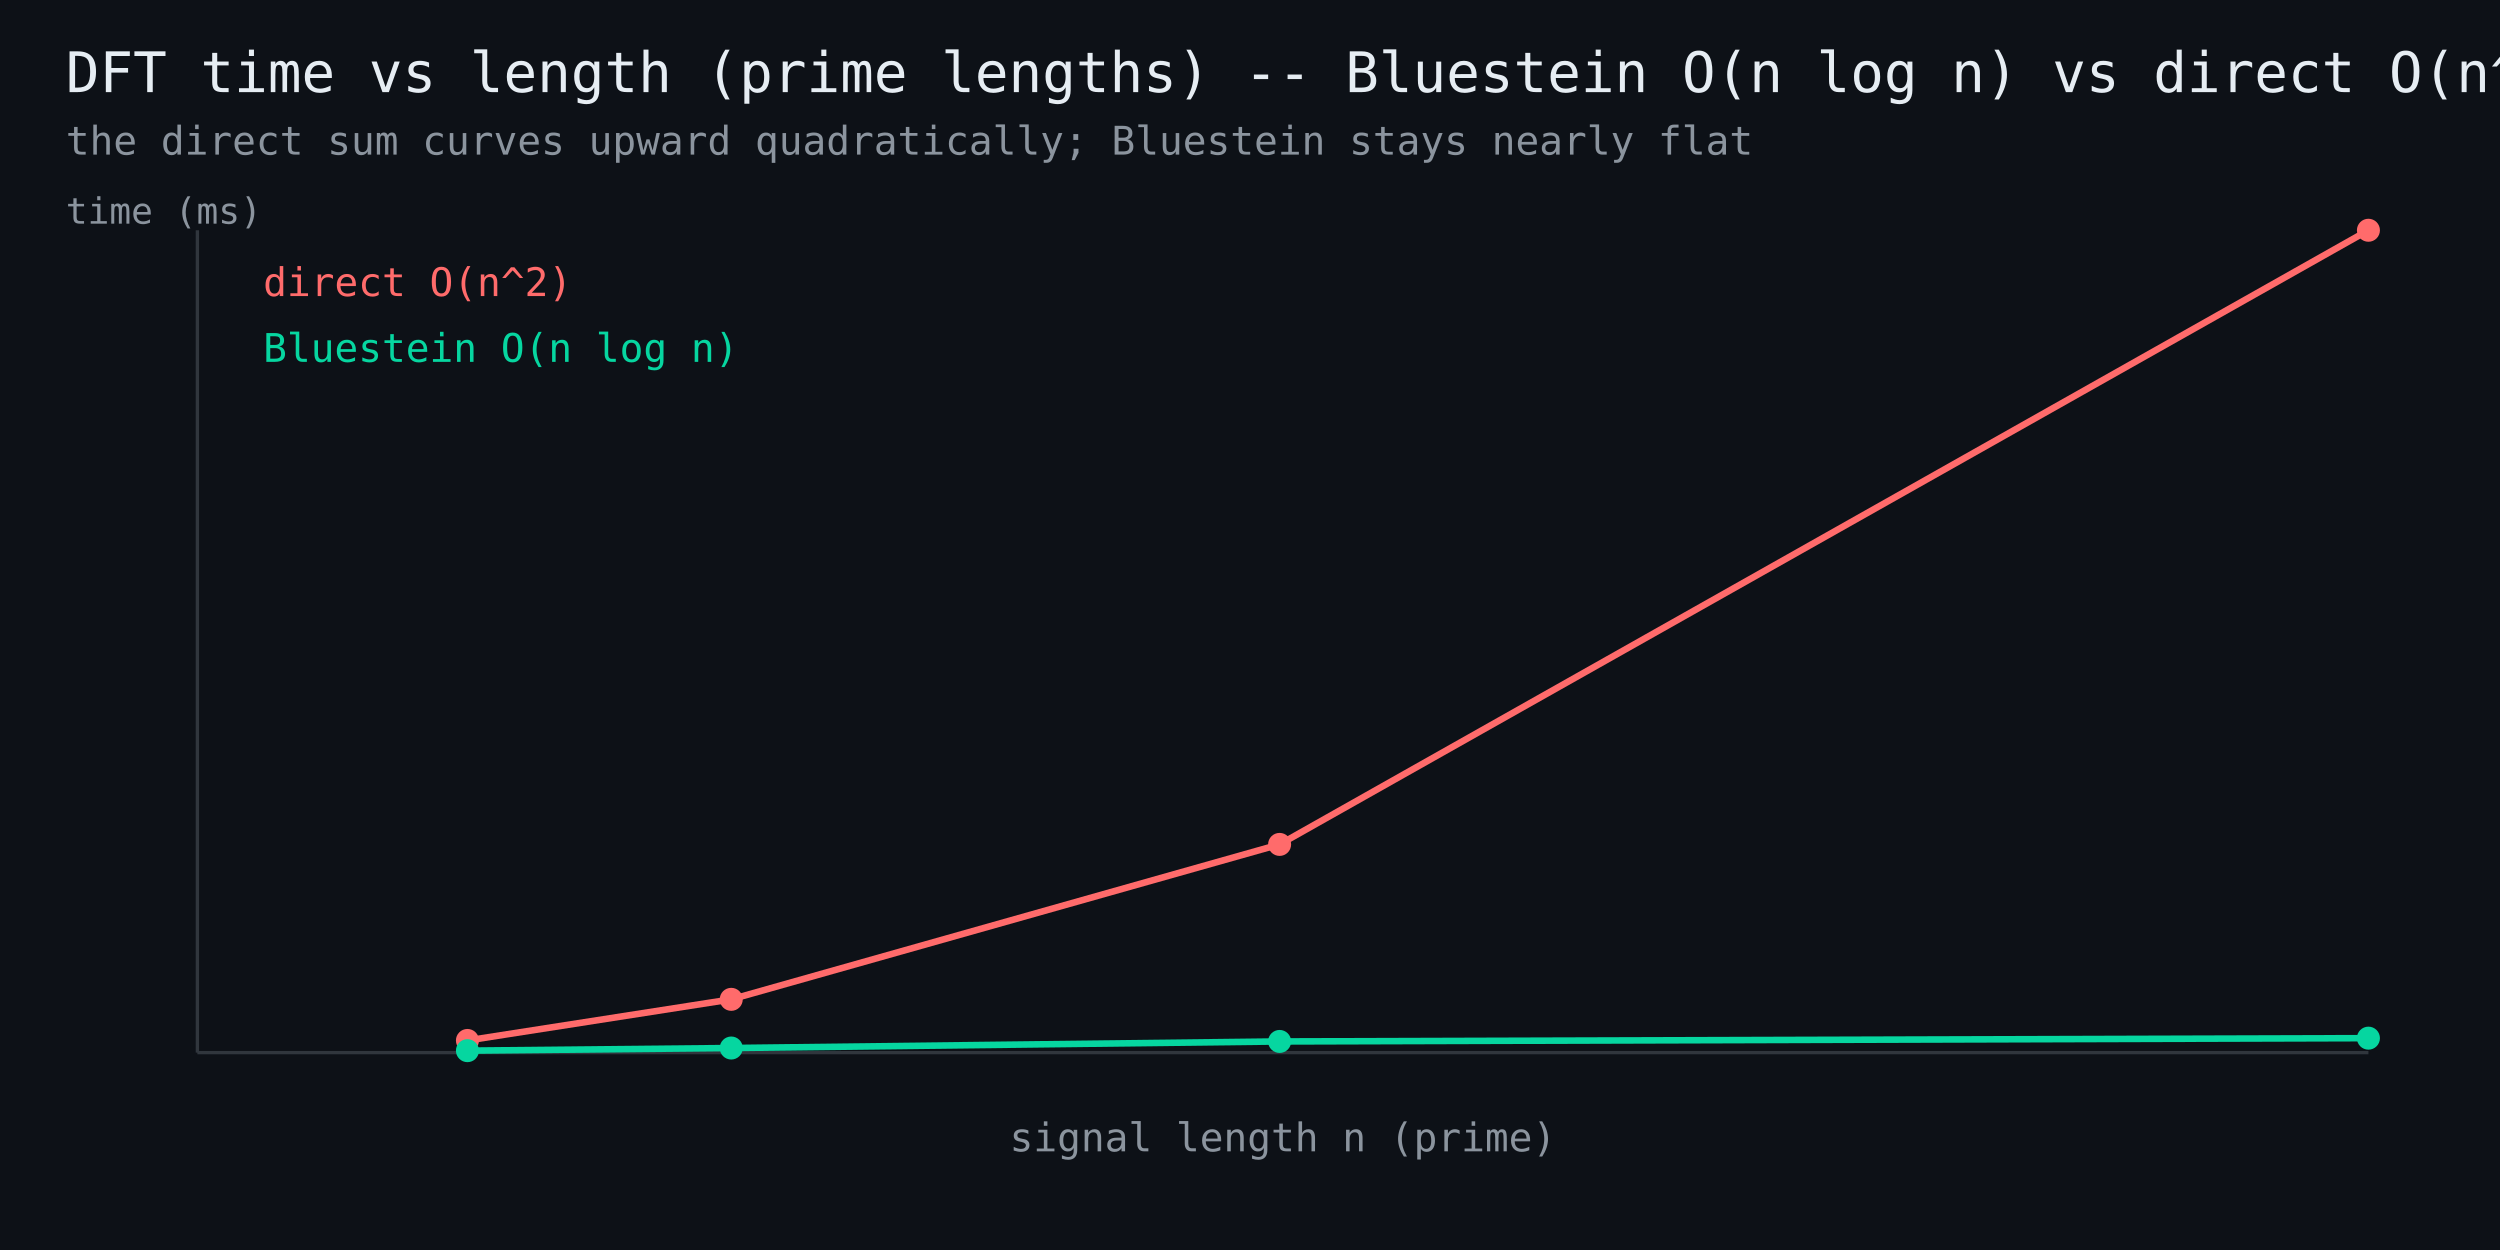
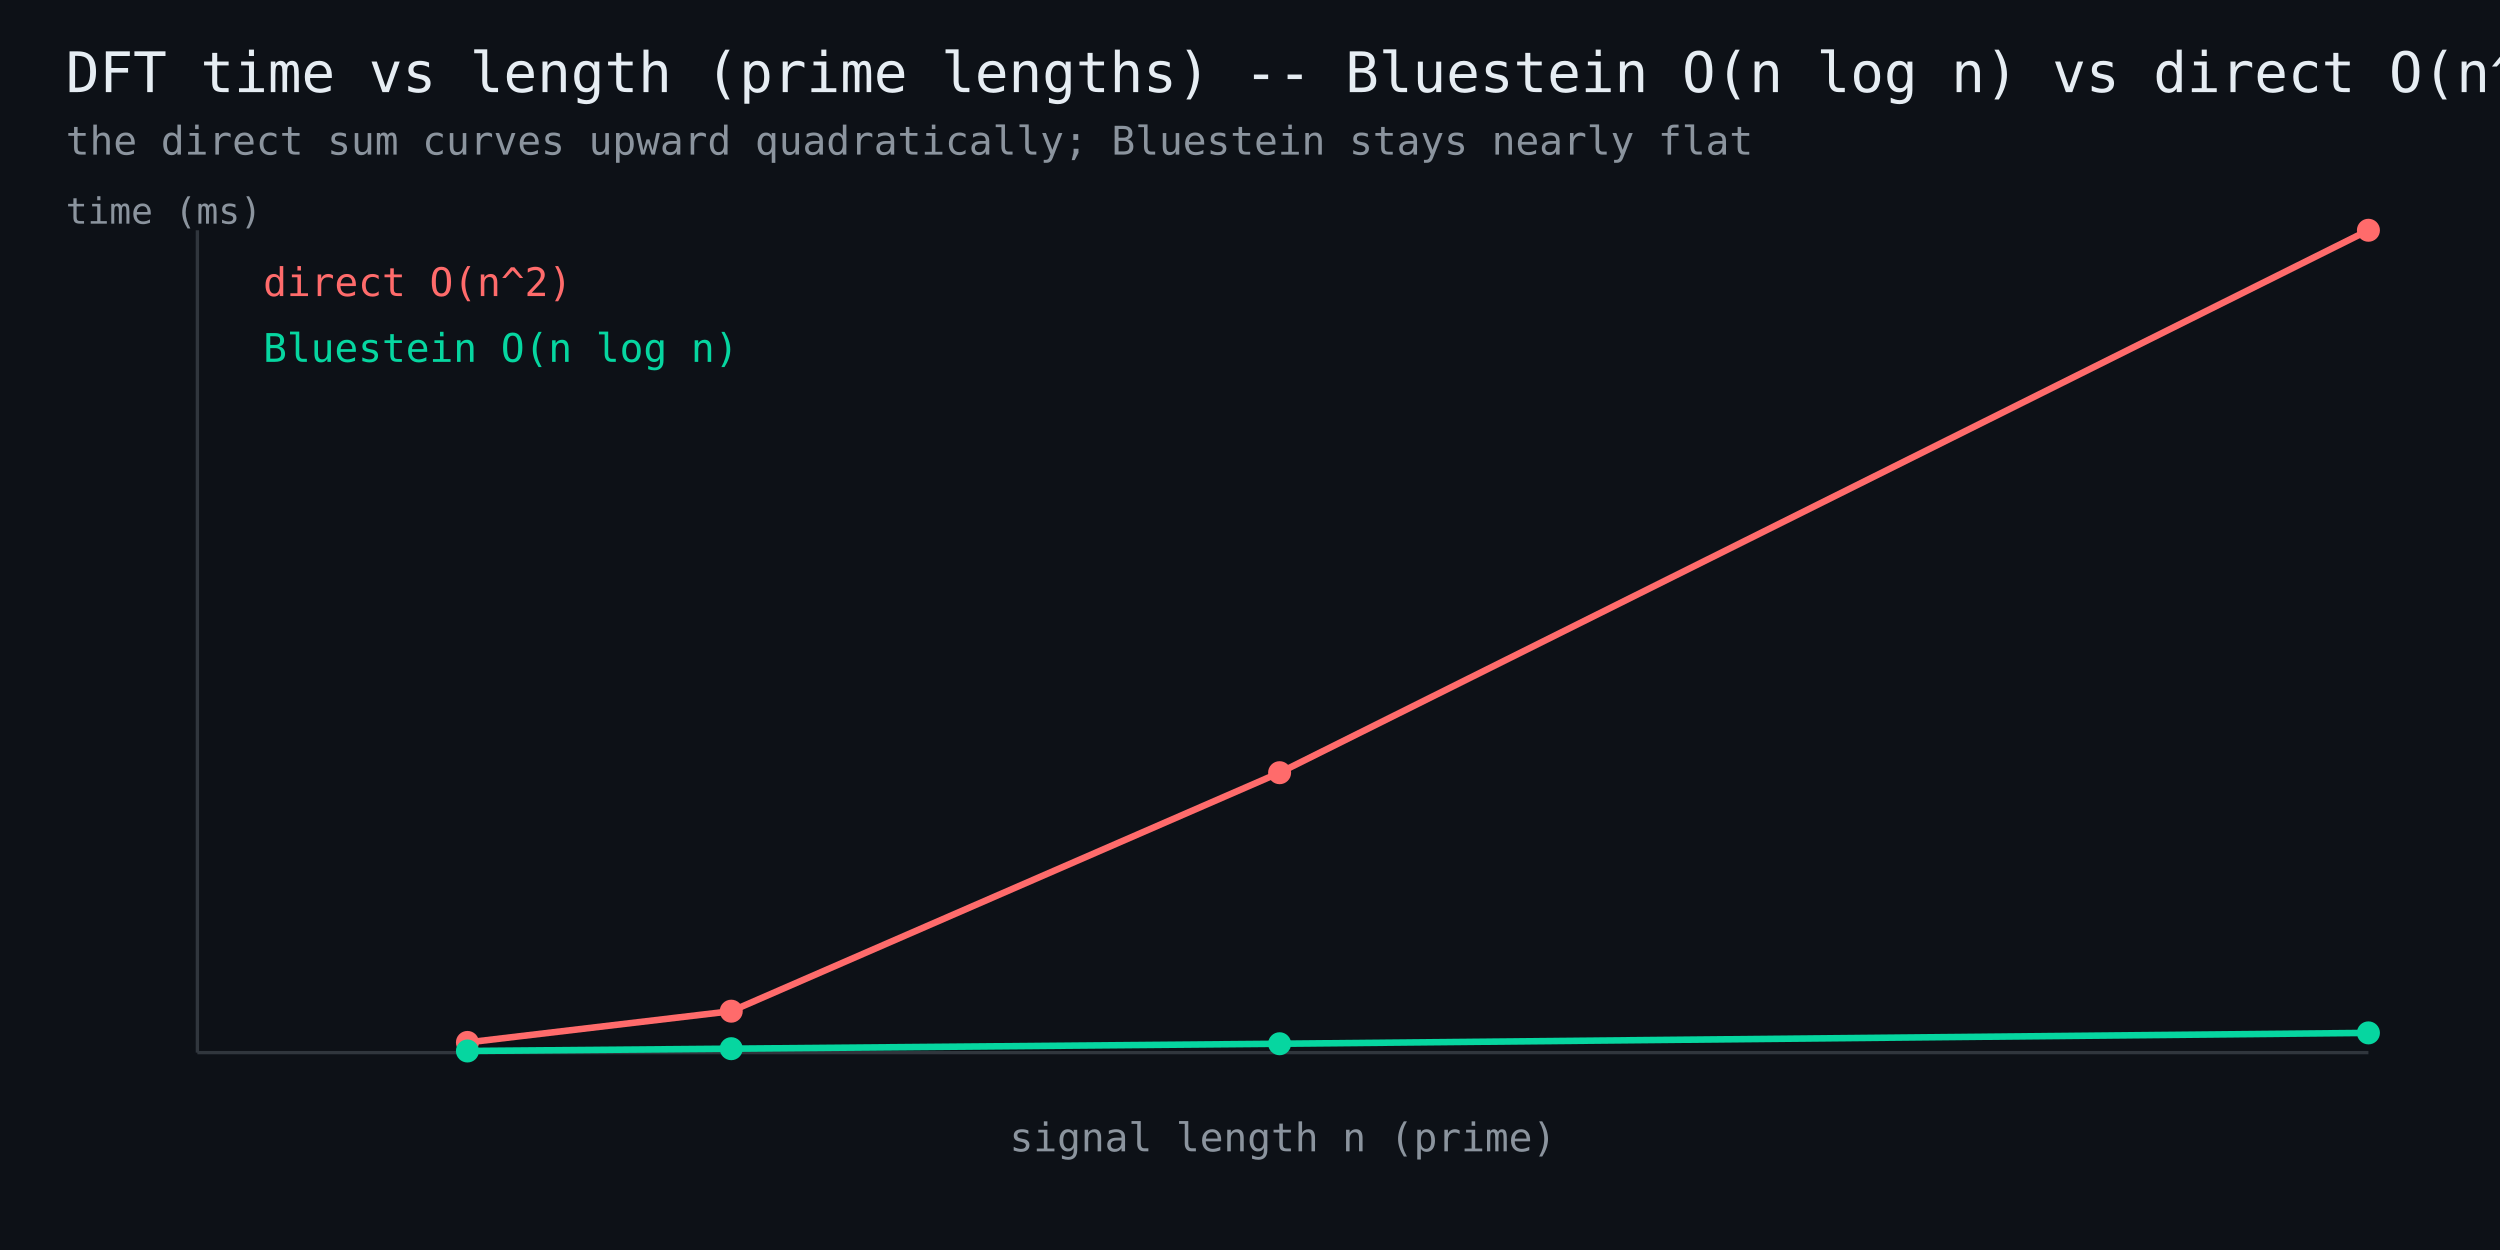
<svg xmlns="http://www.w3.org/2000/svg" width="760" height="380" viewBox="0 0 760 380" font-family="monospace">
  <rect width="760" height="380" fill="#0d1117" />
  <text x="20" y="28" fill="#e6edf3" font-size="17">DFT time vs length (prime lengths) -- Bluestein O(n log n) vs direct O(n^2)</text>
  <text x="20" y="47" fill="#8b949e" font-size="12">the direct sum curves upward quadratically; Bluestein stays nearly flat</text>
  <line x1="60" y1="320" x2="720" y2="320" stroke="#30363d" stroke-width="1" />
  <line x1="60" y1="320" x2="60" y2="70" stroke="#30363d" stroke-width="1" />
-   <polyline points="142.1,316.3 222.3,303.8 389.0,256.7 720.0,70.0" fill="none" stroke="#ff6b6b" stroke-width="2" />
-   <circle cx="142.1" cy="316.3" r="3.5" fill="#ff6b6b" />
-   <circle cx="222.3" cy="303.8" r="3.5" fill="#ff6b6b" />
-   <circle cx="389.0" cy="256.7" r="3.5" fill="#ff6b6b" />
+   <polyline points="142.1,316.9 222.3,307.4 389.0,234.9 720.0,70.0" fill="none" stroke="#ff6b6b" stroke-width="2" />
+   <circle cx="142.1" cy="316.9" r="3.5" fill="#ff6b6b" />
+   <circle cx="222.3" cy="307.4" r="3.5" fill="#ff6b6b" />
+   <circle cx="389.0" cy="234.9" r="3.5" fill="#ff6b6b" />
  <circle cx="720.0" cy="70.0" r="3.5" fill="#ff6b6b" />
  <text x="80" y="90" fill="#ff6b6b" font-size="12">direct O(n^2)</text>
-   <polyline points="142.1,319.4 222.3,318.6 389.0,316.6 720.0,315.6" fill="none" stroke="#06d6a0" stroke-width="2" />
-   <circle cx="142.1" cy="319.4" r="3.5" fill="#06d6a0" />
-   <circle cx="222.3" cy="318.6" r="3.5" fill="#06d6a0" />
-   <circle cx="389.0" cy="316.6" r="3.5" fill="#06d6a0" />
-   <circle cx="720.0" cy="315.6" r="3.5" fill="#06d6a0" />
+   <polyline points="142.1,319.5 222.3,318.8 389.0,317.3 720.0,314.0" fill="none" stroke="#06d6a0" stroke-width="2" />
+   <circle cx="142.1" cy="319.5" r="3.5" fill="#06d6a0" />
+   <circle cx="222.3" cy="318.8" r="3.5" fill="#06d6a0" />
+   <circle cx="389.0" cy="317.3" r="3.5" fill="#06d6a0" />
+   <circle cx="720.0" cy="314.0" r="3.5" fill="#06d6a0" />
  <text x="80" y="110" fill="#06d6a0" font-size="12">Bluestein O(n log n)</text>
  <text x="390" y="350" fill="#8b949e" font-size="12" text-anchor="middle">signal length n (prime)</text>
  <text x="20" y="68" fill="#8b949e" font-size="11">time (ms)</text>
</svg>
